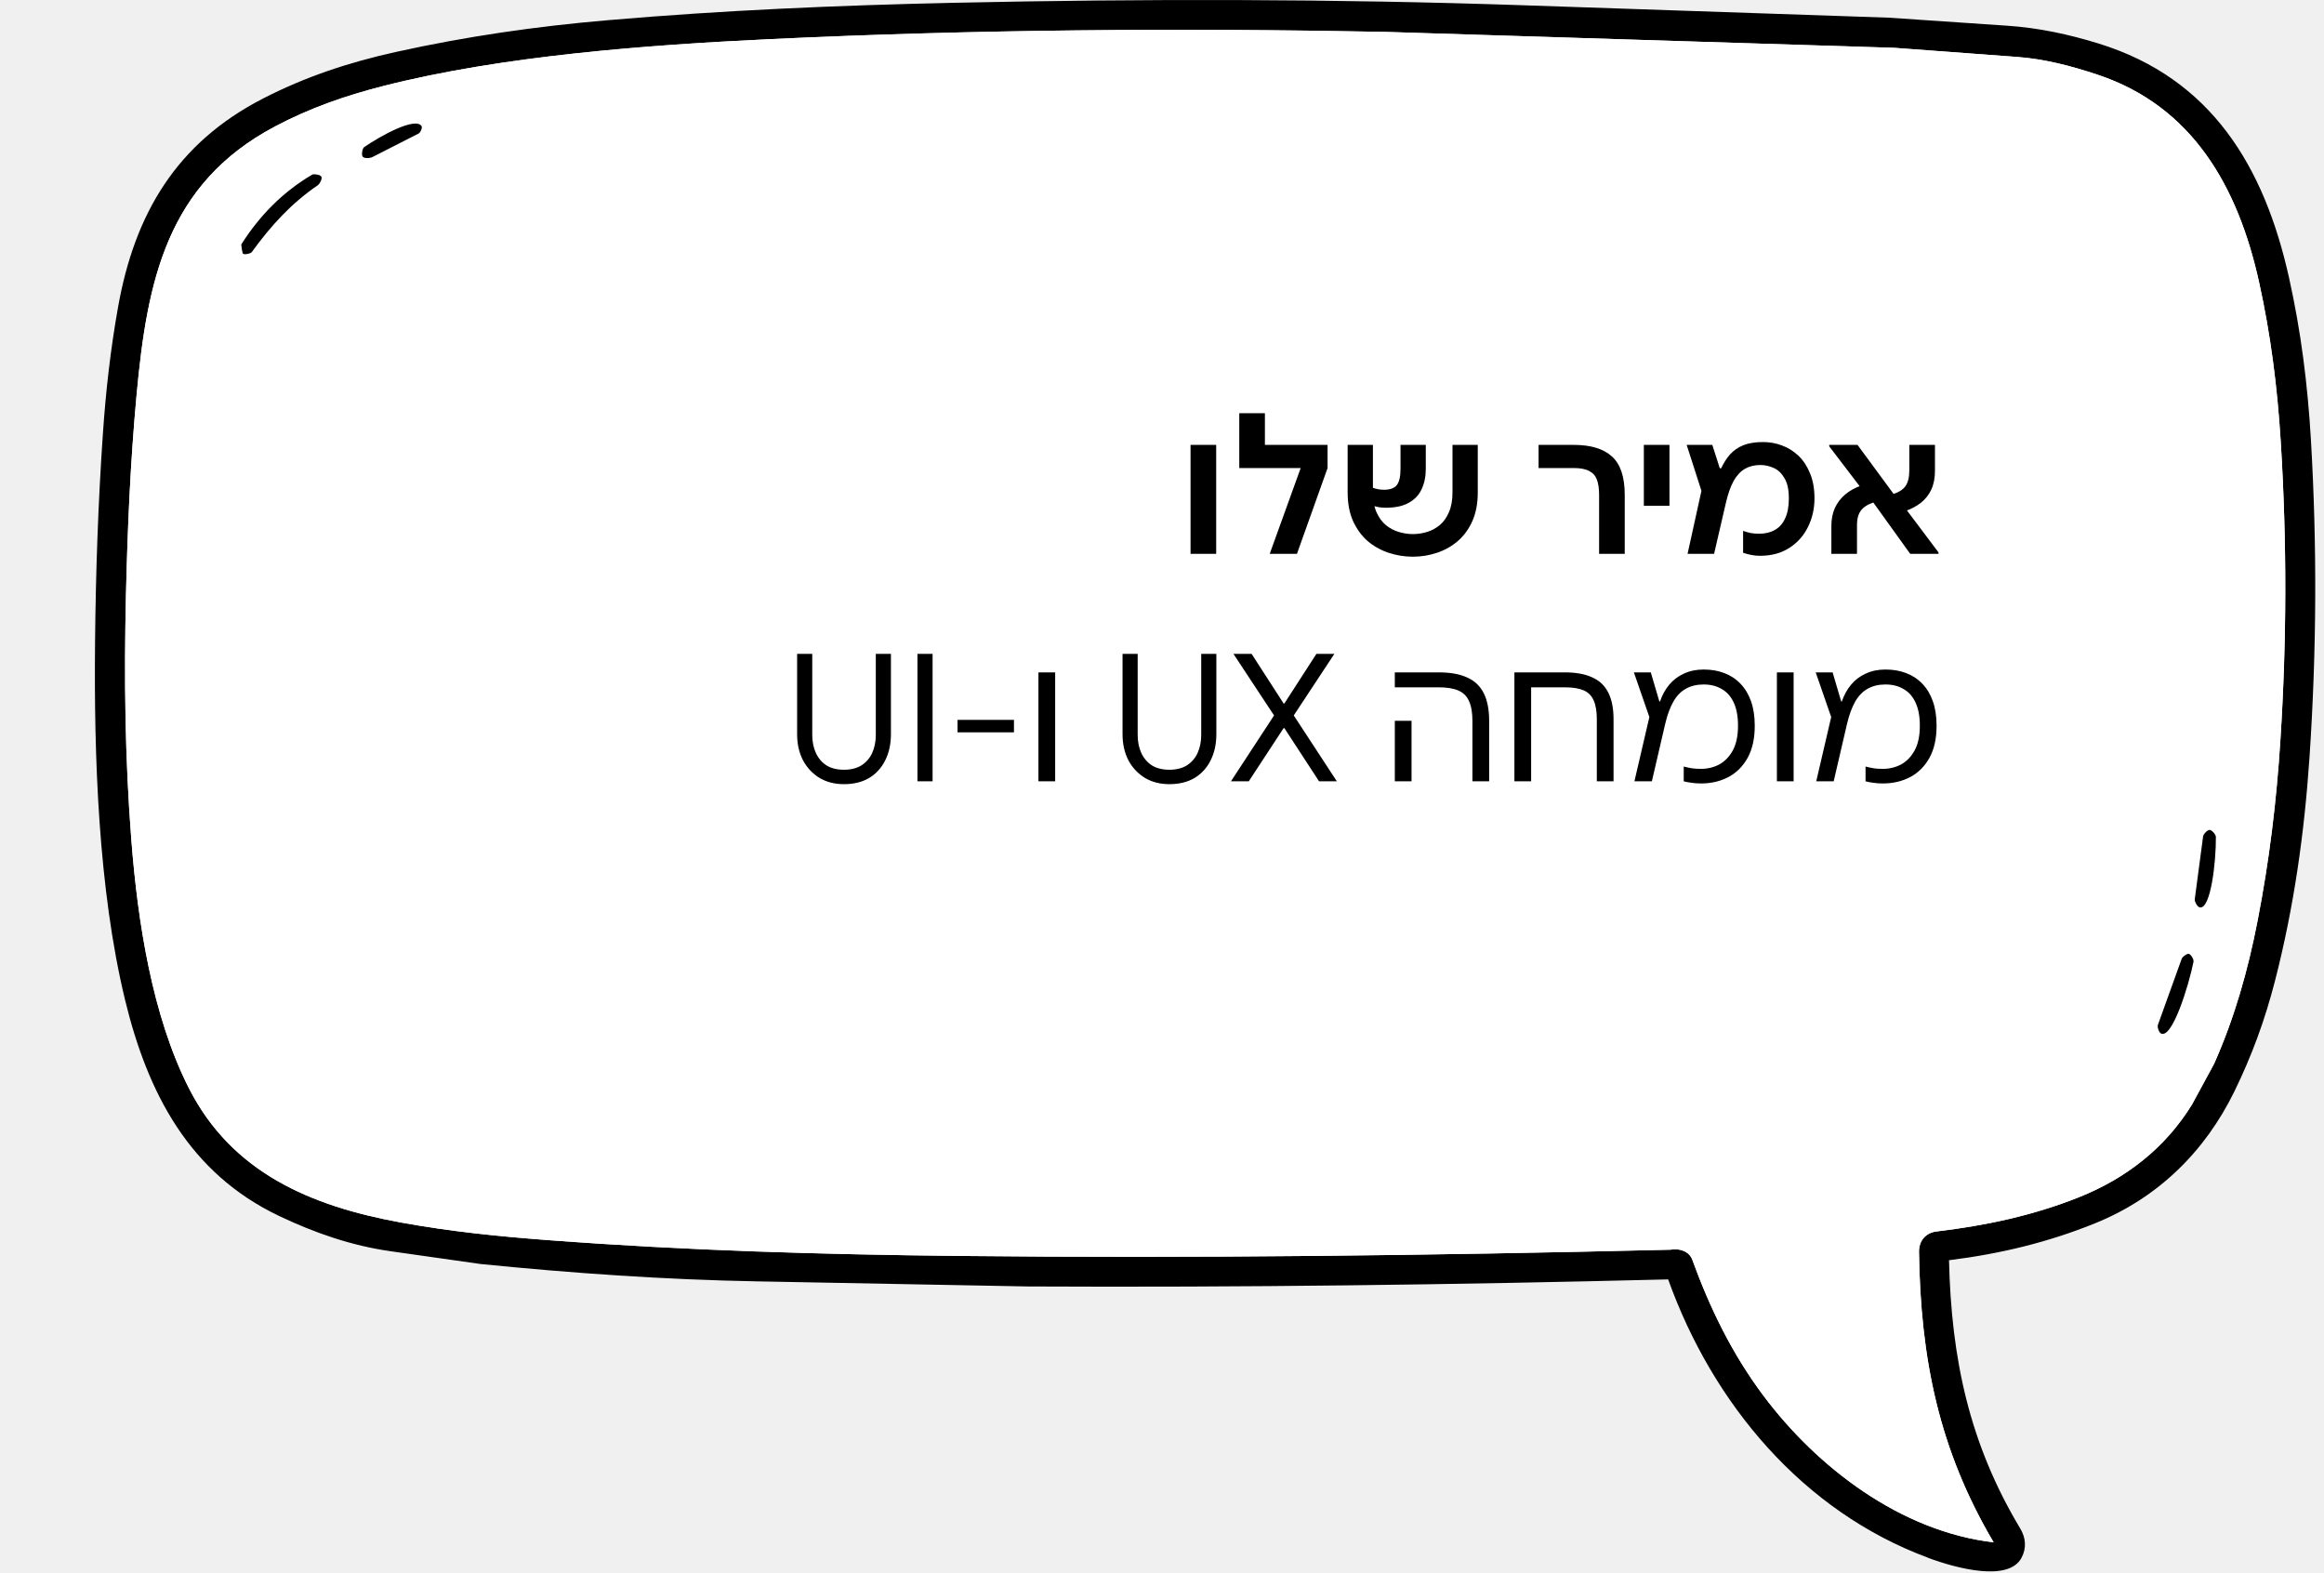
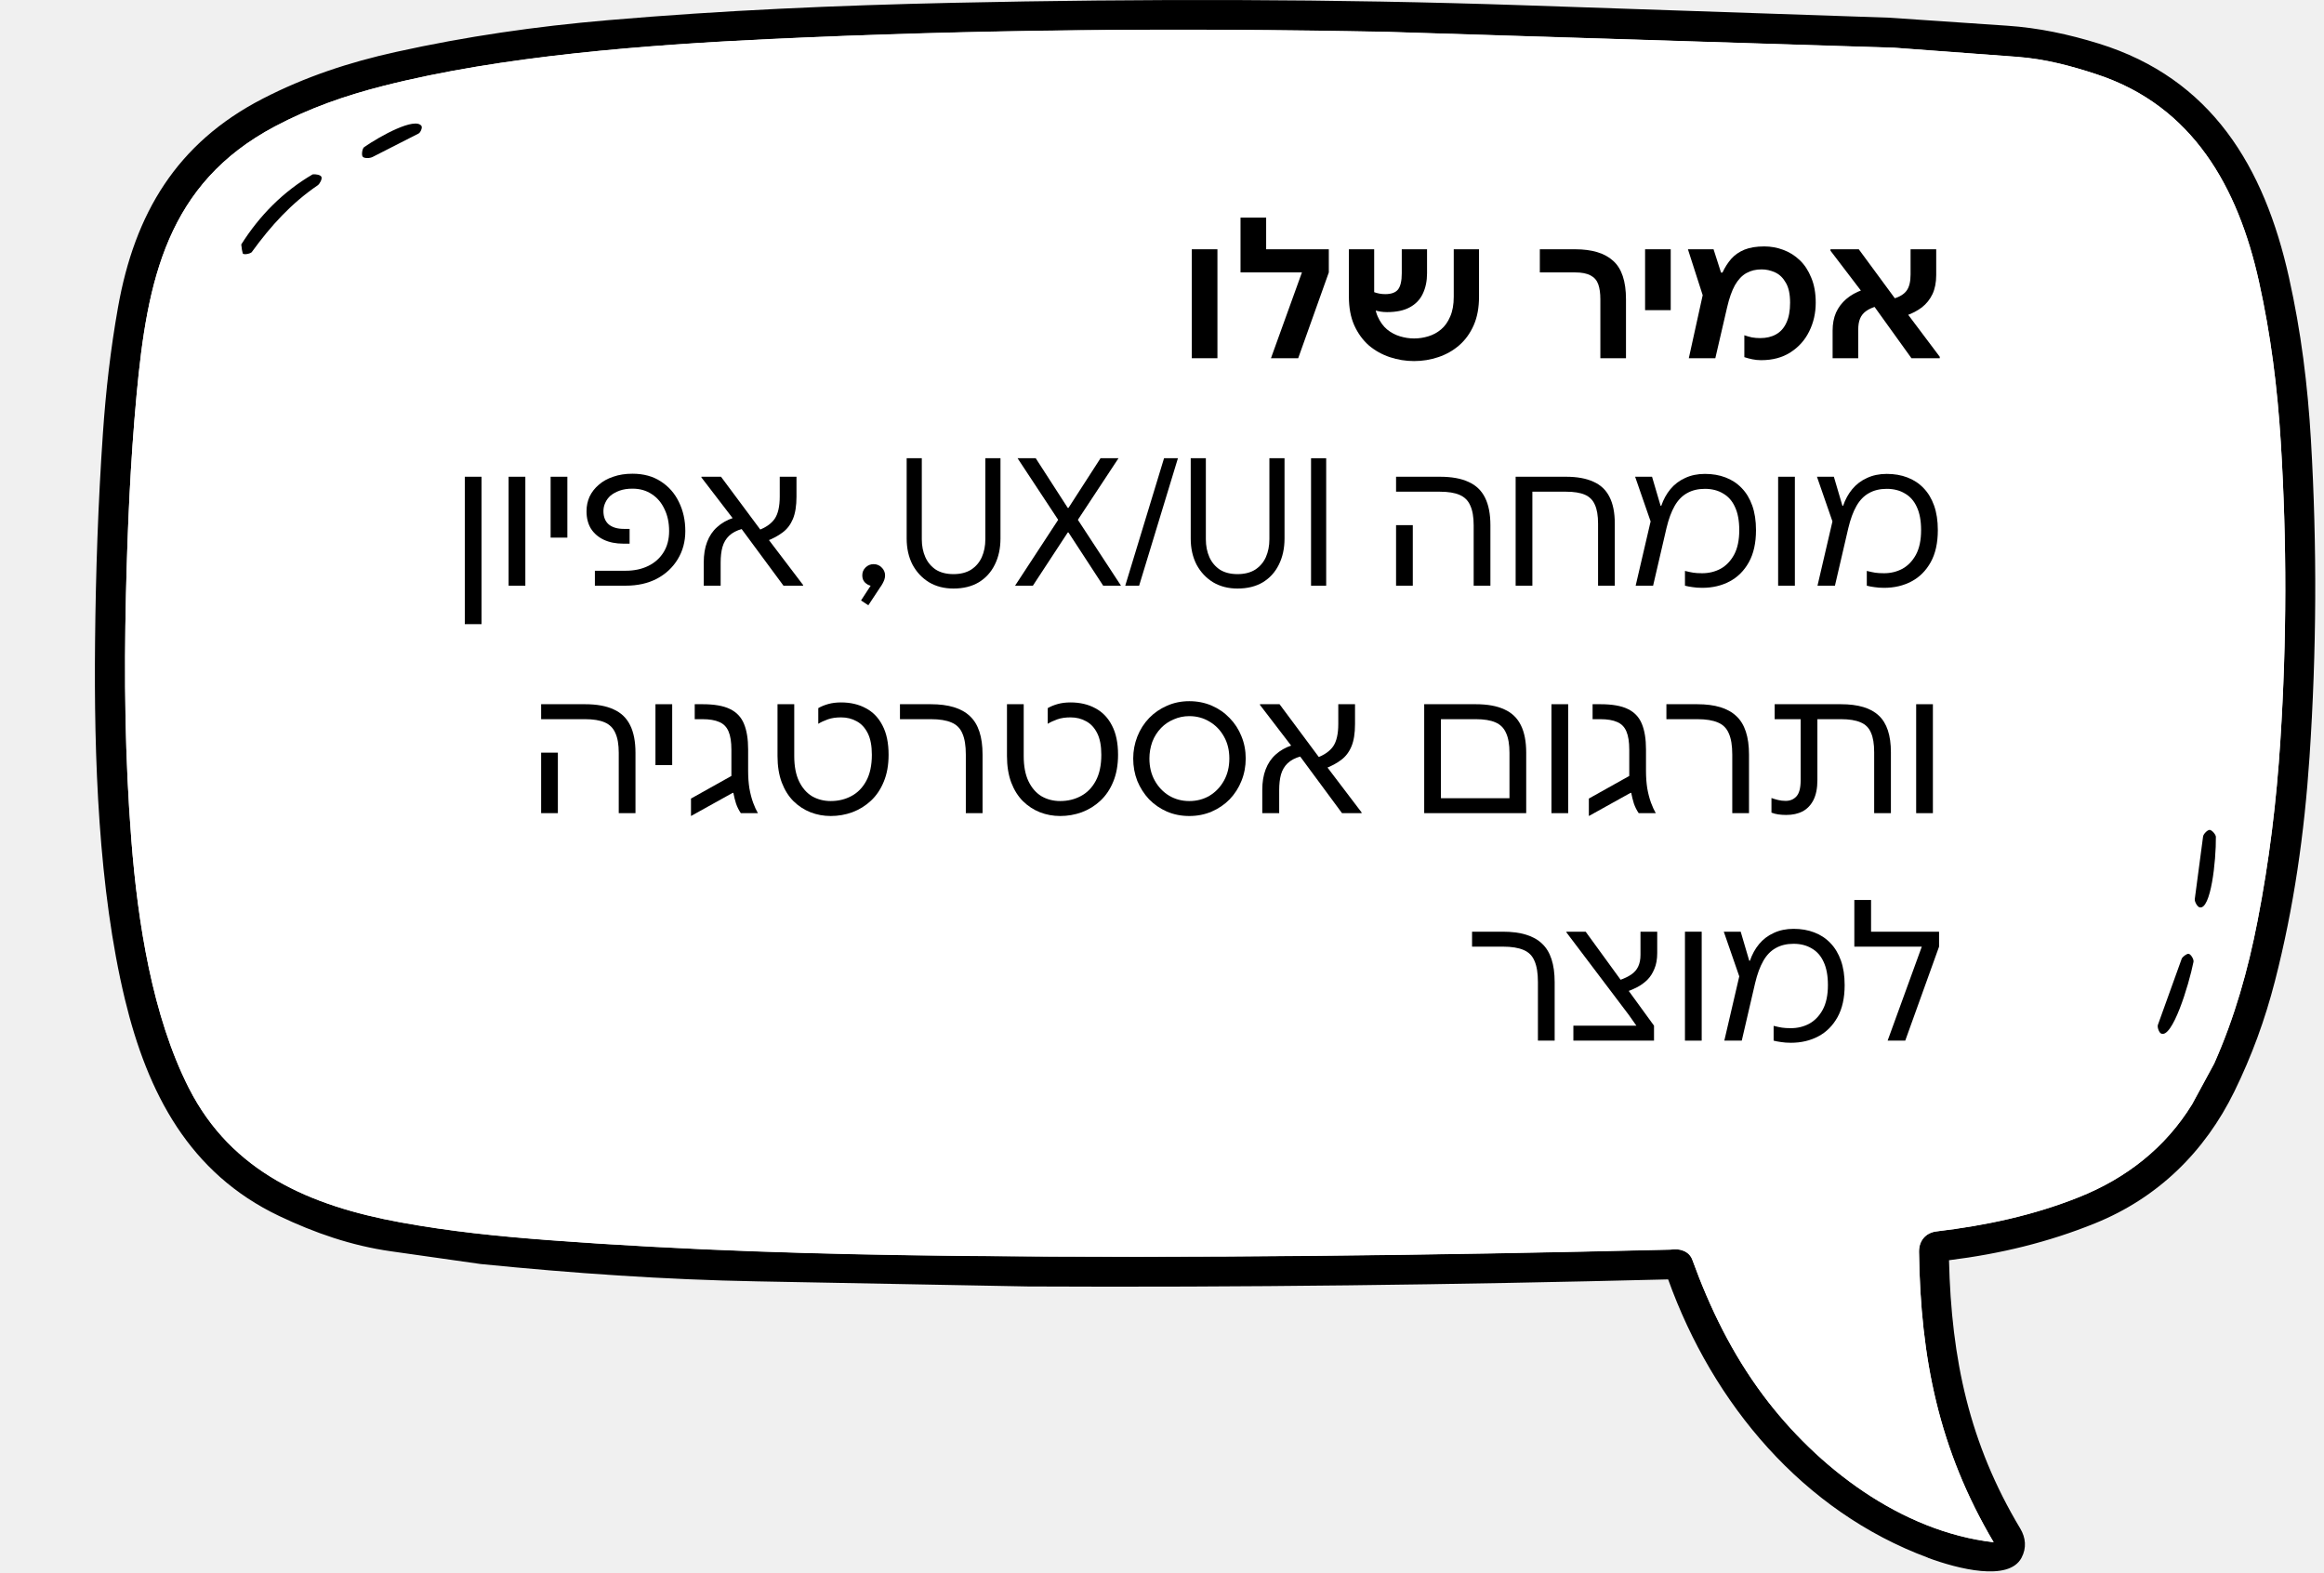
<svg xmlns="http://www.w3.org/2000/svg" width="235" height="159" viewBox="0 0 235 159" fill="none">
-   <g id="1440w">
-     <g id="08 Â· About â Amir &amp; Keren">
-       <g id="bubble-amir-hebrew-1" clip-path="url(#clip0_1626_43139)">
-         <path id="Vector" d="M194.959 157.503C182.347 152.832 173.217 141.999 168.681 129.361C147.097 129.903 125.586 130.184 103.933 130.075L76.545 129.56C67.111 129.384 57.945 128.741 48.595 127.806L39.527 126.518C35.546 125.953 31.841 124.672 28.223 122.948C19.144 118.626 14.923 110.54 12.633 101.048C9.944 89.896 9.493 76.512 9.612 64.927C9.683 57.8 9.92 50.916 10.405 43.84C10.703 39.49 11.174 35.358 11.932 31.079C13.616 21.584 17.87 14.464 26.553 9.985C30.838 7.773 35.299 6.296 40.048 5.25C47.159 3.678 54.161 2.668 61.464 2.042C73.1 1.039 84.662 0.541 96.389 0.284C115.654 -0.136 134.82 -0.119 154.082 0.534L191.006 1.788L202.932 2.597C206.148 2.814 209.175 3.461 212.238 4.41C223.624 7.939 228.966 16.862 231.459 28.058C232.679 33.528 233.349 38.881 233.681 44.531C234.307 55.256 234.254 65.828 233.535 76.55C233.017 84.26 231.956 91.749 230.039 99.198C229.026 103.138 227.695 106.763 225.938 110.357C222.943 116.475 218.196 121.119 211.855 123.687C207.124 125.604 202.289 126.773 197.082 127.423C197.316 137.406 199.135 145.963 204.283 154.547C204.843 155.479 204.944 156.518 204.41 157.517C203.109 159.946 197.959 158.622 194.966 157.517L194.959 157.503ZM201.598 155.946C196.05 146.565 194.203 137.355 194.05 126.593C194.033 125.465 194.715 124.645 195.829 124.513C200.795 123.92 205.582 122.904 210.216 121.055C215.016 119.137 218.969 116.051 221.665 111.661L223.901 107.538C225.964 102.884 227.312 98.121 228.288 93.097C229.474 86.993 230.199 81.062 230.595 74.825C231.238 64.734 231.256 54.816 230.632 44.714C230.29 39.152 229.622 33.874 228.43 28.495C226.316 18.932 221.734 10.744 212.083 7.543C209.41 6.659 206.784 5.964 203.956 5.754L191.537 4.833L140.206 3.227C119.373 2.814 98.639 2.977 77.877 3.956C65.38 4.545 50.709 5.649 38.751 8.698C34.879 9.684 31.288 10.941 27.786 12.8C16.888 18.579 14.883 28.322 13.812 39.934C13.186 46.723 12.901 53.315 12.739 60.164C12.542 68.521 12.633 76.617 13.284 84.944C13.934 93.27 15.401 102.752 19.107 110.038C23.433 118.544 31.383 121.932 40.465 123.595C45.499 124.516 50.36 125.011 55.55 125.401C69.34 126.437 83.103 126.844 96.982 126.989C121.03 127.24 144.938 126.942 168.911 126.359C169.881 126.193 170.819 126.529 171.131 127.389C172.913 132.298 175.155 136.881 178.282 141.071C183.733 148.374 192.228 154.862 201.601 155.946H201.598Z" fill="black" />
-         <path id="Vector_2" d="M201.598 155.945C192.225 154.86 183.73 148.373 178.279 141.07C175.152 136.88 172.91 132.296 171.128 127.388C170.817 126.531 169.878 126.192 168.91 126.358C144.939 126.941 121.027 127.239 96.98 126.988C83.104 126.842 69.341 126.439 55.547 125.399C50.361 125.01 45.496 124.515 40.463 123.594C31.381 121.931 23.43 118.54 19.105 110.037C15.399 102.751 13.925 93.211 13.281 84.943C12.638 76.674 12.536 68.52 12.736 60.163C12.899 53.31 13.183 46.722 13.81 39.933C14.884 28.321 16.889 18.578 27.78 12.803C31.282 10.943 34.873 9.69 38.745 8.7C50.703 5.652 65.371 4.547 77.871 3.958C98.633 2.979 119.367 2.813 140.201 3.23L191.531 4.835L203.95 5.757C206.778 5.967 209.403 6.661 212.076 7.545C221.727 10.743 226.31 18.934 228.424 28.497C229.614 33.876 230.281 39.154 230.627 44.716C231.249 54.818 231.233 64.736 230.588 74.828C230.192 81.064 229.467 86.996 228.281 93.1C227.307 98.127 225.958 102.886 223.895 107.541L221.66 111.663C218.959 116.057 215.01 119.143 210.21 121.057C205.576 122.906 200.79 123.923 195.824 124.515C194.709 124.647 194.028 125.467 194.044 126.595C194.201 137.357 196.043 146.568 201.591 155.947L201.598 155.945ZM37.678 15.868L42.326 13.5C42.526 13.399 42.732 12.897 42.62 12.738C41.98 11.81 38.461 13.738 36.821 14.879C36.631 15.011 36.536 15.675 36.682 15.848C36.828 16.021 37.373 16.024 37.678 15.868ZM25.47 25.475C27.404 22.802 29.46 20.557 32.126 18.734C32.336 18.592 32.6 18.087 32.502 17.881C32.404 17.674 31.94 17.596 31.618 17.63C28.627 19.378 26.249 21.786 24.399 24.716C24.436 25.076 24.48 25.404 24.545 25.604C24.609 25.804 25.348 25.651 25.473 25.475H25.47ZM224.065 84.611C224.065 84.384 223.642 83.892 223.414 83.916C223.188 83.94 222.804 84.343 222.774 84.577L221.934 90.911C221.9 91.165 222.191 91.687 222.419 91.745C223.55 92.029 224.095 87.053 224.065 84.614V84.611ZM221.805 97.236C221.856 96.982 221.497 96.406 221.266 96.44C221.073 96.47 220.684 96.745 220.612 96.945L218.208 103.625C218.123 103.855 218.319 104.387 218.51 104.488C219.641 105.105 221.324 99.658 221.809 97.236H221.805Z" fill="white" />
-         <path id="Vector_3" d="M25.471 25.477C25.345 25.653 24.603 25.806 24.542 25.606C24.481 25.406 24.434 25.077 24.397 24.718C26.25 21.788 28.624 19.38 31.615 17.632C31.937 17.598 32.401 17.676 32.5 17.882C32.598 18.089 32.334 18.594 32.123 18.736C29.458 20.558 27.405 22.804 25.467 25.477H25.471Z" fill="black" />
-         <path id="Vector_4" d="M221.806 97.237C221.321 99.659 219.641 105.106 218.507 104.49C218.317 104.388 218.123 103.856 218.206 103.626L220.61 96.946C220.681 96.749 221.07 96.471 221.264 96.441C221.494 96.407 221.853 96.983 221.802 97.237H221.806Z" fill="black" />
-         <path id="Vector_5" d="M224.065 84.612C224.095 87.051 223.553 92.027 222.418 91.743C222.191 91.685 221.9 91.163 221.934 90.909L222.774 84.575C222.804 84.341 223.187 83.938 223.414 83.914C223.642 83.89 224.061 84.382 224.065 84.608V84.612Z" fill="black" />
-         <path id="Vector_6" d="M37.678 15.869C37.373 16.025 36.831 16.022 36.682 15.849C36.533 15.676 36.631 15.012 36.821 14.88C38.461 13.738 41.98 11.811 42.62 12.739C42.732 12.898 42.526 13.4 42.326 13.501L37.678 15.869Z" fill="black" />
-         <g id="××××¨ ×©×× â¨××××× UX ×-UI">
-           <path d="M120.387 56V44.984H122.979V56H120.387ZM128.392 56L131.524 47.324H125.314V41.78H127.906V44.984H134.242V47.324L131.146 56H128.392ZM142.86 56.288C142.02 56.288 141.204 56.156 140.412 55.892C139.62 55.628 138.912 55.232 138.288 54.704C137.676 54.164 137.184 53.486 136.812 52.67C136.452 51.854 136.272 50.894 136.272 49.79V44.984H138.828V49.79C138.828 50.582 138.948 51.248 139.188 51.788C139.428 52.328 139.74 52.76 140.124 53.084C140.52 53.408 140.958 53.642 141.438 53.786C141.918 53.93 142.392 54.002 142.86 54.002C143.352 54.002 143.832 53.93 144.3 53.786C144.78 53.642 145.212 53.408 145.596 53.084C145.98 52.76 146.286 52.328 146.514 51.788C146.754 51.248 146.874 50.582 146.874 49.79V44.984H149.43V49.79C149.43 50.894 149.25 51.854 148.89 52.67C148.53 53.486 148.038 54.164 147.414 54.704C146.802 55.232 146.1 55.628 145.308 55.892C144.528 56.156 143.712 56.288 142.86 56.288ZM140.124 51.338C139.656 51.338 139.218 51.266 138.81 51.122C138.402 50.966 138.012 50.702 137.64 50.33V48.566C138.024 48.902 138.402 49.148 138.774 49.304C139.158 49.448 139.548 49.52 139.944 49.52C140.556 49.52 140.988 49.364 141.24 49.052C141.492 48.728 141.618 48.182 141.618 47.414V44.984H144.174V47.414C144.174 48.194 144.03 48.884 143.742 49.484C143.466 50.072 143.028 50.528 142.428 50.852C141.84 51.176 141.072 51.338 140.124 51.338ZM161.699 56V50.042C161.699 49.418 161.627 48.908 161.483 48.512C161.339 48.116 161.081 47.822 160.709 47.63C160.337 47.426 159.815 47.324 159.143 47.324H155.579V44.984H159.143C160.859 44.984 162.143 45.374 162.995 46.154C163.859 46.922 164.291 48.218 164.291 50.042V56H161.699ZM166.223 51.14V44.984H168.815V51.14H166.223ZM177.952 56.198C177.652 56.198 177.358 56.168 177.07 56.108C176.782 56.048 176.512 55.976 176.26 55.892V53.678C176.5 53.762 176.752 53.834 177.016 53.894C177.28 53.942 177.562 53.966 177.862 53.966C178.486 53.966 179.02 53.84 179.464 53.588C179.92 53.336 180.268 52.946 180.508 52.418C180.76 51.89 180.886 51.212 180.886 50.384C180.886 49.52 180.742 48.848 180.454 48.368C180.178 47.876 179.818 47.528 179.374 47.324C178.93 47.12 178.474 47.018 178.006 47.018C177.418 47.018 176.902 47.144 176.458 47.396C176.014 47.648 175.63 48.056 175.306 48.62C174.994 49.184 174.73 49.934 174.514 50.87L173.326 56H170.644L172.048 49.628L170.554 44.984H173.146L173.902 47.342H174.046C174.298 46.802 174.598 46.334 174.946 45.938C175.306 45.542 175.75 45.236 176.278 45.02C176.818 44.804 177.484 44.696 178.276 44.696C178.936 44.696 179.572 44.81 180.184 45.038C180.808 45.266 181.366 45.614 181.858 46.082C182.35 46.55 182.74 47.144 183.028 47.864C183.328 48.572 183.478 49.412 183.478 50.384C183.478 51.44 183.256 52.412 182.812 53.3C182.38 54.176 181.75 54.878 180.922 55.406C180.106 55.934 179.116 56.198 177.952 56.198ZM193.159 56L188.965 50.168L188.731 50.06L184.969 45.128V44.984H187.831L191.845 50.438L192.043 50.564L196.021 55.856V56H193.159ZM185.185 56V53.21C185.185 52.526 185.299 51.92 185.527 51.392C185.767 50.864 186.109 50.408 186.553 50.024C187.009 49.628 187.567 49.316 188.227 49.088L189.973 48.476V50.654L189.721 50.726C189.229 50.858 188.839 51.032 188.551 51.248C188.275 51.452 188.077 51.704 187.957 52.004C187.837 52.304 187.777 52.664 187.777 53.084V56H185.185ZM191.107 52.202V50.06L191.287 50.006C191.959 49.802 192.421 49.52 192.673 49.16C192.937 48.8 193.069 48.254 193.069 47.522V44.984H195.661V47.594C195.661 48.338 195.535 48.98 195.283 49.52C195.031 50.048 194.677 50.492 194.221 50.852C193.765 51.2 193.225 51.482 192.601 51.698L191.107 52.202ZM85.338 79.288C84.402 79.288 83.58 79.078 82.872 78.658C82.164 78.226 81.606 77.632 81.198 76.876C80.802 76.108 80.604 75.226 80.604 74.23V66.112H82.134V74.302C82.134 74.974 82.254 75.58 82.494 76.12C82.734 76.648 83.088 77.068 83.556 77.38C84.036 77.68 84.63 77.83 85.338 77.83C86.046 77.83 86.64 77.68 87.12 77.38C87.6 77.068 87.96 76.648 88.2 76.12C88.44 75.58 88.56 74.974 88.56 74.302V66.112H90.09V74.23C90.09 75.226 89.898 76.108 89.514 76.876C89.142 77.632 88.602 78.226 87.894 78.658C87.186 79.078 86.334 79.288 85.338 79.288ZM92.772 79V66.112H94.302V79H92.772ZM96.825 74.05V72.79H102.531V74.05H96.825ZM105.005 79V67.984H106.697V79H105.005ZM118.244 79.288C117.308 79.288 116.486 79.078 115.778 78.658C115.07 78.226 114.512 77.632 114.104 76.876C113.708 76.108 113.51 75.226 113.51 74.23V66.112H115.04V74.302C115.04 74.974 115.16 75.58 115.4 76.12C115.64 76.648 115.994 77.068 116.462 77.38C116.942 77.68 117.536 77.83 118.244 77.83C118.952 77.83 119.546 77.68 120.026 77.38C120.506 77.068 120.866 76.648 121.106 76.12C121.346 75.58 121.466 74.974 121.466 74.302V66.112H122.996V74.23C122.996 75.226 122.804 76.108 122.42 76.876C122.048 77.632 121.508 78.226 120.8 78.658C120.092 79.078 119.24 79.288 118.244 79.288ZM124.724 66.112H126.56L129.8 71.134H130.034L135.182 79H133.382L129.872 73.618H129.674L124.724 66.112ZM124.472 79L129.62 71.134H129.872L133.112 66.112H134.93L129.98 73.618H129.8L126.272 79H124.472ZM148.89 79V72.898C148.89 72.058 148.776 71.392 148.548 70.9C148.332 70.396 147.972 70.036 147.468 69.82C146.976 69.604 146.31 69.496 145.47 69.496H141.042V67.984H145.47C146.658 67.984 147.624 68.158 148.368 68.506C149.124 68.842 149.682 69.376 150.042 70.108C150.402 70.828 150.582 71.758 150.582 72.898V79H148.89ZM141.042 79V72.88H142.734V79H141.042ZM161.468 79V72.718C161.468 71.914 161.36 71.278 161.144 70.81C160.94 70.342 160.604 70.006 160.136 69.802C159.668 69.598 159.032 69.496 158.228 69.496H154.106V67.984H158.228C159.344 67.984 160.268 68.152 161 68.488C161.732 68.812 162.272 69.322 162.62 70.018C162.98 70.714 163.16 71.614 163.16 72.718V79H161.468ZM153.134 79V67.984H154.826V79H153.134ZM172.002 79.216C171.63 79.216 171.3 79.192 171.012 79.144C170.736 79.108 170.484 79.06 170.256 79V77.506C170.592 77.59 170.874 77.65 171.102 77.686C171.33 77.722 171.63 77.74 172.002 77.74C172.674 77.74 173.292 77.59 173.856 77.29C174.42 76.978 174.876 76.504 175.224 75.868C175.572 75.22 175.746 74.392 175.746 73.384C175.746 72.436 175.602 71.656 175.314 71.044C175.038 70.432 174.636 69.976 174.108 69.676C173.592 69.364 172.98 69.208 172.272 69.208C171.576 69.208 170.976 69.352 170.472 69.64C169.968 69.916 169.548 70.348 169.212 70.936C168.876 71.524 168.6 72.274 168.384 73.186L167.034 79H165.27L166.782 72.502L165.216 67.984H166.926L167.79 70.918H167.862C168.078 70.282 168.384 69.724 168.78 69.244C169.188 68.752 169.686 68.374 170.274 68.11C170.862 67.834 171.528 67.696 172.272 67.696C173.04 67.696 173.736 67.816 174.36 68.056C174.996 68.296 175.542 68.656 175.998 69.136C176.454 69.604 176.808 70.192 177.06 70.9C177.312 71.608 177.438 72.436 177.438 73.384C177.438 74.68 177.198 75.76 176.718 76.624C176.238 77.488 175.59 78.136 174.774 78.568C173.958 79 173.034 79.216 172.002 79.216ZM179.677 79V67.984H181.369V79H179.677ZM190.388 79.216C190.016 79.216 189.686 79.192 189.398 79.144C189.122 79.108 188.87 79.06 188.642 79V77.506C188.978 77.59 189.26 77.65 189.488 77.686C189.716 77.722 190.016 77.74 190.388 77.74C191.06 77.74 191.678 77.59 192.242 77.29C192.806 76.978 193.262 76.504 193.61 75.868C193.958 75.22 194.132 74.392 194.132 73.384C194.132 72.436 193.988 71.656 193.7 71.044C193.424 70.432 193.022 69.976 192.494 69.676C191.978 69.364 191.366 69.208 190.658 69.208C189.962 69.208 189.362 69.352 188.858 69.64C188.354 69.916 187.934 70.348 187.598 70.936C187.262 71.524 186.986 72.274 186.77 73.186L185.42 79H183.656L185.168 72.502L183.602 67.984H185.312L186.176 70.918H186.248C186.464 70.282 186.77 69.724 187.166 69.244C187.574 68.752 188.072 68.374 188.66 68.11C189.248 67.834 189.914 67.696 190.658 67.696C191.426 67.696 192.122 67.816 192.746 68.056C193.382 68.296 193.928 68.656 194.384 69.136C194.84 69.604 195.194 70.192 195.446 70.9C195.698 71.608 195.824 72.436 195.824 73.384C195.824 74.68 195.584 75.76 195.104 76.624C194.624 77.488 193.976 78.136 193.16 78.568C192.344 79 191.42 79.216 190.388 79.216Z" fill="black" />
-         </g>
-       </g>
-     </g>
+   <g clip-path="url(#clip0_2490_492)">
+     <path d="M194.959 157.503C182.347 152.832 173.217 141.999 168.681 129.361C147.097 129.903 125.586 130.184 103.933 130.075L76.545 129.56C67.111 129.384 57.944 128.741 48.595 127.806L39.527 126.518C35.546 125.953 31.84 124.672 28.223 122.948C19.144 118.626 14.923 110.54 12.633 101.048C9.944 89.896 9.493 76.512 9.612 64.927C9.683 57.8 9.92 50.916 10.404 43.84C10.703 39.49 11.173 35.358 11.932 31.079C13.616 21.584 17.87 14.464 26.552 9.985C30.838 7.773 35.299 6.296 40.048 5.25C47.159 3.678 54.161 2.668 61.464 2.042C73.1 1.039 84.662 0.541 96.389 0.284C115.654 -0.136 134.82 -0.119 154.082 0.534L191.006 1.788L202.932 2.597C206.148 2.814 209.175 3.461 212.237 4.41C223.624 7.939 228.965 16.862 231.459 28.058C232.679 33.528 233.349 38.881 233.681 44.531C234.307 55.256 234.254 65.828 233.535 76.55C233.017 84.26 231.956 91.749 230.039 99.198C229.026 103.138 227.695 106.763 225.938 110.357C222.943 116.475 218.196 121.119 211.855 123.687C207.123 125.604 202.289 126.773 197.082 127.423C197.316 137.406 199.135 145.963 204.283 154.547C204.843 155.479 204.944 156.518 204.409 157.517C203.109 159.946 197.959 158.622 194.965 157.517L194.959 157.503ZM201.598 155.946C196.05 146.565 194.203 137.355 194.05 126.593C194.033 125.465 194.715 124.645 195.829 124.513C200.795 123.92 205.581 122.904 210.216 121.055C215.016 119.137 218.969 116.051 221.665 111.661L223.901 107.538C225.964 102.884 227.312 98.121 228.288 93.097C229.474 86.993 230.199 81.062 230.595 74.825C231.238 64.734 231.256 54.816 230.632 44.714C230.289 39.152 229.622 33.874 228.429 28.495C226.316 18.932 221.734 10.744 212.083 7.543C209.41 6.659 206.784 5.964 203.956 5.754L191.537 4.833L140.206 3.227C119.373 2.814 98.638 2.977 77.876 3.956C65.38 4.545 50.709 5.649 38.751 8.698C34.879 9.684 31.288 10.941 27.786 12.8C16.888 18.579 14.883 28.322 13.812 39.934C13.185 46.723 12.901 53.315 12.738 60.164C12.542 68.521 12.633 76.617 13.284 84.944C13.934 93.27 15.401 102.752 19.107 110.038C23.433 118.544 31.383 121.932 40.465 123.595C45.499 124.516 50.36 125.011 55.549 125.401C69.34 126.437 83.103 126.844 96.982 126.989C121.03 127.24 144.938 126.942 168.911 126.359C169.88 126.193 170.819 126.529 171.13 127.389C172.912 132.298 175.155 136.881 178.281 141.071C183.733 148.374 192.228 154.862 201.601 155.946H201.598Z" fill="black" />
+     <path d="M201.598 155.929C192.225 154.845 183.73 148.357 178.279 141.054C175.152 136.864 172.91 132.281 171.128 127.372C170.817 126.515 169.878 126.176 168.91 126.342C144.939 126.925 121.027 127.223 96.98 126.973C83.104 126.827 69.341 126.424 55.547 125.384C50.361 124.994 45.496 124.5 40.463 123.578C31.381 121.915 23.43 118.524 19.105 110.022C15.399 102.735 13.925 93.196 13.281 84.927C12.638 76.658 12.536 68.504 12.736 60.148C12.899 53.295 13.183 46.706 13.81 39.917C14.884 28.305 16.889 18.563 27.78 12.787C31.282 10.927 34.873 9.674 38.745 8.685C50.703 5.636 65.371 4.532 77.871 3.942C98.633 2.963 119.367 2.797 140.201 3.214L191.531 4.82L203.95 5.741C206.778 5.951 209.403 6.645 212.076 7.53C221.727 10.727 226.31 18.918 228.424 28.481C229.614 33.861 230.281 39.138 230.627 44.7C231.249 54.802 231.233 64.721 230.588 74.812C230.192 81.048 229.467 86.98 228.281 93.084C227.307 98.111 225.958 102.871 223.895 107.525L221.66 111.647C218.959 116.041 215.01 119.127 210.21 121.041C205.576 122.891 200.79 123.907 195.824 124.5C194.709 124.632 194.028 125.452 194.044 126.58C194.201 137.341 196.043 146.552 201.591 155.932L201.598 155.929ZM37.678 15.853L42.326 13.485C42.526 13.383 42.732 12.882 42.62 12.723C41.98 11.794 38.461 13.722 36.821 14.864C36.631 14.996 36.536 15.66 36.682 15.832C36.828 16.005 37.373 16.009 37.678 15.853ZM25.47 25.46C27.404 22.787 29.46 20.541 32.126 18.718C32.336 18.576 32.6 18.071 32.502 17.865C32.404 17.658 31.94 17.58 31.618 17.614C28.627 19.362 26.249 21.771 24.399 24.701C24.436 25.06 24.48 25.388 24.545 25.588C24.609 25.788 25.348 25.636 25.473 25.46H25.47ZM224.065 84.595C224.065 84.368 223.642 83.877 223.414 83.901C223.188 83.924 222.804 84.327 222.774 84.561L221.934 90.896C221.9 91.15 222.192 91.671 222.419 91.729C223.55 92.013 224.095 87.037 224.065 84.598V84.595ZM221.805 97.22C221.856 96.966 221.497 96.39 221.266 96.424C221.073 96.455 220.684 96.729 220.612 96.929L218.208 103.609C218.123 103.839 218.319 104.371 218.51 104.473C219.641 105.089 221.324 99.642 221.809 97.22H221.805Z" fill="white" />
+     <path d="M25.471 25.477C25.345 25.653 24.603 25.806 24.542 25.606C24.481 25.406 24.434 25.077 24.397 24.718C26.25 21.788 28.624 19.38 31.616 17.632C31.937 17.598 32.401 17.676 32.5 17.882C32.598 18.089 32.334 18.594 32.124 18.736C29.458 20.558 27.405 22.804 25.467 25.477H25.471Z" fill="black" />
+     <path d="M221.806 97.237C221.321 99.659 219.641 105.106 218.507 104.49C218.317 104.388 218.123 103.856 218.205 103.626L220.61 96.946C220.681 96.749 221.07 96.471 221.264 96.441C221.494 96.407 221.853 96.983 221.802 97.237H221.806Z" fill="black" />
+     <path d="M224.065 84.612C224.095 87.051 223.553 92.027 222.418 91.743C222.192 91.685 221.9 91.163 221.934 90.909L222.774 84.575C222.804 84.341 223.187 83.938 223.414 83.914C223.642 83.89 224.061 84.382 224.065 84.608V84.612Z" fill="black" />
+     <path d="M37.678 15.869C37.373 16.025 36.831 16.022 36.682 15.849C36.533 15.676 36.631 15.012 36.821 14.88C38.461 13.738 41.98 11.811 42.62 12.739C42.732 12.898 42.525 13.4 42.325 13.501L37.678 15.869Z" fill="black" />
+     <path d="M190.874 105.22L194.33 95.716H187.508V91H189.2V94.204H196.076V95.716L192.656 105.22H190.874Z" fill="black" />
+     <path d="M181.093 105.436C180.721 105.436 180.391 105.412 180.103 105.364C179.827 105.328 179.575 105.28 179.347 105.22V103.726C179.683 103.81 179.965 103.87 180.193 103.906C180.421 103.942 180.721 103.96 181.093 103.96C181.765 103.96 182.383 103.81 182.947 103.51C183.511 103.198 183.967 102.724 184.315 102.088C184.663 101.44 184.837 100.612 184.837 99.604C184.837 98.656 184.693 97.876 184.405 97.264C184.129 96.652 183.727 96.196 183.199 95.896C182.683 95.584 182.071 95.428 181.363 95.428C180.667 95.428 180.067 95.572 179.563 95.86C179.059 96.136 178.639 96.568 178.303 97.156C177.967 97.744 177.691 98.494 177.475 99.406L176.125 105.22H174.361L175.873 98.722L174.307 94.204H176.017L176.881 97.138H176.953C177.169 96.502 177.475 95.944 177.871 95.464C178.279 94.972 178.777 94.594 179.365 94.33C179.953 94.054 180.619 93.916 181.363 93.916C182.131 93.916 182.827 94.036 183.451 94.276C184.087 94.516 184.633 94.876 185.089 95.356C185.545 95.824 185.899 96.412 186.151 97.12C186.403 97.828 186.529 98.656 186.529 99.604C186.529 100.9 186.289 101.98 185.809 102.844C185.329 103.708 184.681 104.356 183.865 104.788C183.049 105.22 182.125 105.436 181.093 105.436Z" fill="black" />
+     <path d="M170.381 105.22V94.204H172.073V105.22H170.381Z" fill="black" />
+     <path d="M159.098 105.22V103.708H165.47L164.696 102.61L158.396 94.276V94.204H160.34L167.252 103.708V105.22H159.098ZM163.778 100.522L163.004 99.37L163.778 99.1C164.258 98.932 164.654 98.74 164.966 98.524C165.278 98.308 165.506 98.044 165.65 97.732C165.806 97.408 165.884 97.012 165.884 96.544V94.204H167.576V96.364C167.576 96.988 167.48 97.522 167.288 97.966C167.108 98.41 166.868 98.782 166.568 99.082C166.268 99.37 165.938 99.61 165.578 99.802C165.23 99.982 164.888 100.132 164.552 100.252L163.778 100.522Z" fill="black" />
+     <path d="M155.513 105.22V99.298C155.513 98.398 155.399 97.69 155.171 97.174C154.955 96.646 154.589 96.274 154.073 96.058C153.557 95.83 152.855 95.716 151.967 95.716H148.853V94.204H151.967C153.767 94.204 155.087 94.606 155.927 95.41C156.779 96.202 157.205 97.498 157.205 99.298V105.22H155.513Z" fill="black" />
+     <path d="M193.76 82.22V71.204H195.452V82.22H193.76Z" fill="black" />
+     <path d="M189.514 82.22V76.064C189.514 75.224 189.406 74.564 189.19 74.084C188.986 73.592 188.638 73.244 188.146 73.04C187.654 72.824 186.988 72.716 186.148 72.716H179.452V71.204H186.148C187.9 71.204 189.178 71.588 189.982 72.356C190.798 73.112 191.206 74.348 191.206 76.064V82.22H189.514ZM180.622 82.4C180.334 82.4 180.064 82.382 179.812 82.346C179.572 82.31 179.344 82.25 179.128 82.166V80.69C179.332 80.762 179.554 80.828 179.794 80.888C180.034 80.948 180.292 80.978 180.568 80.978C181.012 80.978 181.372 80.828 181.648 80.528C181.936 80.216 182.08 79.67 182.08 78.89V72.104H183.772V78.89C183.772 79.694 183.64 80.36 183.376 80.888C183.112 81.404 182.746 81.788 182.278 82.04C181.81 82.28 181.258 82.4 180.622 82.4Z" fill="black" />
+     <path d="M175.165 82.22V76.298C175.165 75.398 175.051 74.69 174.823 74.174C174.607 73.646 174.241 73.274 173.725 73.058C173.209 72.83 172.507 72.716 171.619 72.716H168.505V71.204H171.619C173.419 71.204 174.739 71.606 175.579 72.41C176.431 73.202 176.857 74.498 176.857 76.298V82.22H175.165Z" fill="black" />
+     <path d="M160.663 82.508V80.744L164.749 78.458V75.812C164.749 75.02 164.653 74.402 164.461 73.958C164.269 73.502 163.957 73.184 163.525 73.004C163.105 72.812 162.529 72.716 161.797 72.716H161.041V71.204H161.833C163.021 71.204 163.945 71.366 164.605 71.69C165.277 72.014 165.751 72.518 166.027 73.202C166.303 73.874 166.441 74.732 166.441 75.776V77.954C166.441 78.578 166.483 79.16 166.567 79.7C166.663 80.24 166.789 80.726 166.945 81.158C167.101 81.578 167.263 81.932 167.431 82.22H165.703C165.499 81.92 165.337 81.596 165.217 81.248C165.109 80.9 165.019 80.54 164.947 80.168H164.875L160.663 82.508Z" fill="black" />
+     <path d="M156.881 82.22V71.204H158.573V82.22H156.881Z" fill="black" />
+     <path d="M144.014 82.22V71.204H149.216C150.404 71.204 151.37 71.378 152.114 71.726C152.87 72.062 153.428 72.596 153.788 73.328C154.148 74.048 154.328 74.978 154.328 76.118V82.22H144.014ZM145.706 80.708H152.636V76.118C152.636 75.278 152.522 74.612 152.294 74.12C152.078 73.616 151.718 73.256 151.214 73.04C150.722 72.824 150.056 72.716 149.216 72.716H145.706V80.708Z" fill="black" />
+     <path d="M135.704 82.22L131.222 76.154L131.078 76.064L127.406 71.276V71.204H129.386L133.616 76.892L133.76 76.982L137.684 82.148V82.22H135.704ZM127.64 82.22V79.88C127.64 79.076 127.754 78.38 127.982 77.792C128.21 77.192 128.546 76.694 128.99 76.298C129.434 75.89 129.98 75.578 130.628 75.362L131.654 75.02V76.442L131.528 76.478C130.964 76.634 130.52 76.868 130.196 77.18C129.884 77.48 129.662 77.858 129.53 78.314C129.41 78.758 129.35 79.28 129.35 79.88V82.22H127.64ZM133.004 78.08V76.676L133.148 76.622C133.904 76.346 134.456 75.962 134.804 75.47C135.152 74.966 135.326 74.21 135.326 73.202V71.204H137.018V73.22C137.018 74.144 136.898 74.894 136.658 75.47C136.418 76.046 136.07 76.502 135.614 76.838C135.17 77.174 134.636 77.462 134.012 77.702L133.004 78.08Z" fill="black" />
+     <path d="M120.259 82.507C119.443 82.507 118.687 82.358 117.991 82.058C117.307 81.757 116.707 81.344 116.191 80.816C115.687 80.275 115.291 79.657 115.003 78.962C114.727 78.254 114.589 77.498 114.589 76.694C114.589 75.925 114.727 75.188 115.003 74.48C115.279 73.772 115.681 73.141 116.209 72.59C116.713 72.073 117.307 71.665 117.991 71.365C118.687 71.053 119.443 70.897 120.259 70.897C121.075 70.897 121.831 71.047 122.527 71.347C123.223 71.647 123.829 72.067 124.345 72.608C124.861 73.135 125.257 73.748 125.533 74.444C125.821 75.139 125.965 75.889 125.965 76.694C125.965 77.498 125.821 78.254 125.533 78.962C125.257 79.657 124.861 80.275 124.345 80.816C123.829 81.344 123.223 81.757 122.527 82.058C121.831 82.358 121.075 82.507 120.259 82.507ZM120.259 80.996C121.015 80.996 121.699 80.816 122.311 80.456C122.923 80.084 123.409 79.573 123.769 78.925C124.129 78.278 124.309 77.534 124.309 76.694C124.309 75.853 124.129 75.115 123.769 74.48C123.409 73.832 122.923 73.328 122.311 72.968C121.699 72.596 121.015 72.409 120.259 72.409C119.707 72.409 119.185 72.517 118.693 72.734C118.201 72.938 117.775 73.225 117.415 73.597C117.019 74.005 116.719 74.48 116.515 75.019C116.323 75.559 116.227 76.118 116.227 76.694C116.227 77.534 116.407 78.278 116.767 78.925C117.127 79.573 117.613 80.084 118.225 80.456C118.837 80.816 119.515 80.996 120.259 80.996Z" fill="black" />
+     <path d="M107.206 82.507C106.486 82.507 105.802 82.381 105.154 82.129C104.518 81.877 103.948 81.505 103.444 81.013C102.94 80.509 102.544 79.879 102.256 79.123C101.968 78.355 101.824 77.461 101.824 76.441V71.203H103.516V76.441C103.516 77.473 103.678 78.325 104.002 78.997C104.326 79.669 104.764 80.173 105.316 80.509C105.88 80.833 106.51 80.995 107.206 80.995C107.974 80.995 108.67 80.827 109.294 80.491C109.93 80.155 110.434 79.639 110.806 78.943C111.178 78.247 111.364 77.371 111.364 76.315C111.364 75.415 111.226 74.689 110.95 74.137C110.674 73.585 110.302 73.183 109.834 72.931C109.366 72.667 108.838 72.535 108.25 72.535C107.734 72.535 107.29 72.601 106.918 72.733C106.546 72.865 106.222 73.015 105.946 73.183V71.599C106.234 71.431 106.57 71.293 106.954 71.185C107.338 71.077 107.77 71.023 108.25 71.023C109.21 71.023 110.05 71.221 110.77 71.617C111.49 72.001 112.048 72.583 112.444 73.363C112.852 74.143 113.056 75.127 113.056 76.315C113.056 77.347 112.894 78.253 112.57 79.033C112.258 79.801 111.826 80.443 111.274 80.959C110.722 81.475 110.092 81.865 109.384 82.129C108.688 82.381 107.962 82.507 107.206 82.507Z" fill="black" />
+     <path d="M97.663 82.22V76.298C97.663 75.398 97.549 74.69 97.321 74.174C97.105 73.646 96.739 73.274 96.223 73.058C95.707 72.83 95.005 72.716 94.117 72.716H91.003V71.204H94.117C95.917 71.204 97.237 71.606 98.077 72.41C98.929 73.202 99.355 74.498 99.355 76.298V82.22H97.663Z" fill="black" />
+     <path d="M84.003 82.507C83.283 82.507 82.599 82.381 81.951 82.129C81.315 81.877 80.745 81.505 80.241 81.013C79.737 80.509 79.341 79.879 79.053 79.123C78.765 78.355 78.621 77.461 78.621 76.441V71.203H80.313V76.441C80.313 77.473 80.475 78.325 80.799 78.997C81.123 79.669 81.561 80.173 82.113 80.509C82.677 80.833 83.307 80.995 84.003 80.995C84.771 80.995 85.467 80.827 86.091 80.491C86.727 80.155 87.231 79.639 87.603 78.943C87.975 78.247 88.161 77.371 88.161 76.315C88.161 75.415 88.023 74.689 87.747 74.137C87.471 73.585 87.099 73.183 86.631 72.931C86.163 72.667 85.635 72.535 85.047 72.535C84.531 72.535 84.087 72.601 83.715 72.733C83.343 72.865 83.019 73.015 82.743 73.183V71.599C83.031 71.431 83.367 71.293 83.751 71.185C84.135 71.077 84.567 71.023 85.047 71.023C86.007 71.023 86.847 71.221 87.567 71.617C88.287 72.001 88.845 72.583 89.241 73.363C89.649 74.143 89.853 75.127 89.853 76.315C89.853 77.347 89.691 78.253 89.367 79.033C89.055 79.801 88.623 80.443 88.071 80.959C87.519 81.475 86.889 81.865 86.181 82.129C85.485 82.381 84.759 82.507 84.003 82.507Z" fill="black" />
+     <path d="M69.872 82.508V80.744L73.958 78.458V75.812C73.958 75.02 73.862 74.402 73.67 73.958C73.478 73.502 73.166 73.184 72.734 73.004C72.314 72.812 71.738 72.716 71.006 72.716H70.25V71.204H71.042C72.23 71.204 73.154 71.366 73.814 71.69C74.486 72.014 74.96 72.518 75.236 73.202C75.512 73.874 75.65 74.732 75.65 75.776V77.954C75.65 78.578 75.692 79.16 75.776 79.7C75.872 80.24 75.998 80.726 76.154 81.158C76.31 81.578 76.472 81.932 76.64 82.22H74.912C74.708 81.92 74.546 81.596 74.426 81.248C74.318 80.9 74.228 80.54 74.156 80.168H74.084L69.872 82.508Z" fill="black" />
+     <path d="M66.279 77.36V71.204H67.971V77.36H66.279Z" fill="black" />
+     <path d="M62.567 82.22V76.118C62.567 75.278 62.453 74.612 62.225 74.12C62.009 73.616 61.649 73.256 61.145 73.04C60.653 72.824 59.987 72.716 59.147 72.716H54.719V71.204H59.147C60.335 71.204 61.301 71.378 62.045 71.726C62.801 72.062 63.359 72.596 63.719 73.328C64.079 74.048 64.259 74.978 64.259 76.118V82.22H62.567ZM54.719 82.22V76.1H56.411V82.22H54.719Z" fill="black" />
+     <path d="M190.515 59.436C190.143 59.436 189.813 59.412 189.525 59.364C189.249 59.328 188.997 59.28 188.769 59.22V57.726C189.105 57.81 189.387 57.87 189.615 57.906C189.843 57.942 190.143 57.96 190.515 57.96C191.187 57.96 191.805 57.81 192.369 57.51C192.933 57.198 193.389 56.724 193.737 56.088C194.085 55.44 194.259 54.612 194.259 53.604C194.259 52.656 194.115 51.876 193.827 51.264C193.551 50.652 193.149 50.196 192.621 49.896C192.105 49.584 191.493 49.428 190.785 49.428C190.089 49.428 189.489 49.572 188.985 49.86C188.481 50.136 188.061 50.568 187.725 51.156C187.389 51.744 187.113 52.494 186.897 53.406L185.547 59.22H183.783L185.295 52.722L183.729 48.204H185.439L186.303 51.138H186.375C186.591 50.502 186.897 49.944 187.293 49.464C187.701 48.972 188.199 48.594 188.787 48.33C189.375 48.054 190.041 47.916 190.785 47.916C191.553 47.916 192.249 48.036 192.873 48.276C193.509 48.516 194.055 48.876 194.511 49.356C194.967 49.824 195.321 50.412 195.573 51.12C195.825 51.828 195.951 52.656 195.951 53.604C195.951 54.9 195.711 55.98 195.231 56.844C194.751 57.708 194.103 58.356 193.287 58.788C192.471 59.22 191.547 59.436 190.515 59.436Z" fill="black" />
+     <path d="M179.803 59.22V48.204H181.495V59.22H179.803Z" fill="black" />
+     <path d="M172.128 59.436C171.756 59.436 171.426 59.412 171.138 59.364C170.862 59.328 170.61 59.28 170.382 59.22V57.726C170.718 57.81 171 57.87 171.228 57.906C171.456 57.942 171.756 57.96 172.128 57.96C172.8 57.96 173.418 57.81 173.982 57.51C174.546 57.198 175.002 56.724 175.35 56.088C175.698 55.44 175.872 54.612 175.872 53.604C175.872 52.656 175.728 51.876 175.44 51.264C175.164 50.652 174.762 50.196 174.234 49.896C173.718 49.584 173.106 49.428 172.398 49.428C171.702 49.428 171.102 49.572 170.598 49.86C170.094 50.136 169.674 50.568 169.338 51.156C169.002 51.744 168.726 52.494 168.51 53.406L167.16 59.22H165.396L166.908 52.722L165.342 48.204H167.052L167.916 51.138H167.988C168.204 50.502 168.51 49.944 168.906 49.464C169.314 48.972 169.812 48.594 170.4 48.33C170.988 48.054 171.654 47.916 172.398 47.916C173.166 47.916 173.862 48.036 174.486 48.276C175.122 48.516 175.668 48.876 176.124 49.356C176.58 49.824 176.934 50.412 177.186 51.12C177.438 51.828 177.564 52.656 177.564 53.604C177.564 54.9 177.324 55.98 176.844 56.844C176.364 57.708 175.716 58.356 174.9 58.788C174.084 59.22 173.16 59.436 172.128 59.436Z" fill="black" />
+     <path d="M161.594 59.22V52.938C161.594 52.134 161.486 51.498 161.27 51.03C161.066 50.562 160.73 50.226 160.262 50.022C159.794 49.818 159.158 49.716 158.354 49.716H154.232V48.204H158.354C159.47 48.204 160.394 48.372 161.126 48.708C161.858 49.032 162.398 49.542 162.746 50.238C163.106 50.934 163.286 51.834 163.286 52.938V59.22H161.594ZM153.26 59.22V48.204H154.952V59.22H153.26Z" fill="black" />
+     <path d="M149.016 59.22V53.118C149.016 52.278 148.902 51.612 148.674 51.12C148.458 50.616 148.098 50.256 147.594 50.04C147.102 49.824 146.436 49.716 145.596 49.716H141.168V48.204H145.596C146.784 48.204 147.75 48.378 148.494 48.726C149.25 49.062 149.808 49.596 150.168 50.328C150.528 51.048 150.708 51.978 150.708 53.118V59.22H149.016ZM141.168 59.22V53.1H142.86V59.22H141.168Z" fill="black" />
+     <path d="M132.572 59.22V46.332H134.102V59.22H132.572Z" fill="black" />
+     <path d="M125.138 59.508C124.202 59.508 123.38 59.298 122.672 58.878C121.964 58.446 121.406 57.852 120.998 57.096C120.602 56.328 120.404 55.446 120.404 54.45V46.332H121.934V54.522C121.934 55.194 122.054 55.8 122.294 56.34C122.534 56.868 122.888 57.288 123.356 57.6C123.836 57.9 124.43 58.05 125.138 58.05C125.846 58.05 126.44 57.9 126.92 57.6C127.4 57.288 127.76 56.868 128 56.34C128.24 55.8 128.36 55.194 128.36 54.522V46.332H129.89V54.45C129.89 55.446 129.698 56.328 129.314 57.096C128.942 57.852 128.402 58.446 127.694 58.878C126.986 59.298 126.134 59.508 125.138 59.508Z" fill="black" />
+     <path d="M113.783 59.22L117.707 46.332H119.111L115.187 59.22H113.783Z" fill="black" />
+     <path d="M102.895 46.332H104.731L107.971 51.354H108.205L113.353 59.22H111.553L108.043 53.838H107.845L102.895 46.332ZM102.643 59.22L107.791 51.354H108.043L111.283 46.332H113.101L108.151 53.838H107.971L104.443 59.22H102.643Z" fill="black" />
+     <path d="M96.415 59.508C95.479 59.508 94.657 59.298 93.949 58.878C93.241 58.446 92.683 57.852 92.275 57.096C91.879 56.328 91.681 55.446 91.681 54.45V46.332H93.211V54.522C93.211 55.194 93.331 55.8 93.571 56.34C93.811 56.868 94.165 57.288 94.633 57.6C95.113 57.9 95.707 58.05 96.415 58.05C97.123 58.05 97.717 57.9 98.197 57.6C98.677 57.288 99.037 56.868 99.277 56.34C99.517 55.8 99.637 55.194 99.637 54.522V46.332H101.167V54.45C101.167 55.446 100.975 56.328 100.591 57.096C100.219 57.852 99.679 58.446 98.971 58.878C98.263 59.298 97.411 59.508 96.415 59.508Z" fill="black" />
+     <path d="M87.805 61.2L87.067 60.714L88.039 59.22C87.847 59.184 87.655 59.076 87.463 58.896C87.283 58.716 87.193 58.476 87.193 58.176C87.193 57.864 87.301 57.6 87.517 57.384C87.745 57.156 88.021 57.042 88.345 57.042C88.513 57.042 88.663 57.072 88.795 57.132C88.939 57.192 89.059 57.276 89.155 57.384C89.263 57.48 89.347 57.6 89.407 57.744C89.467 57.876 89.497 58.02 89.497 58.176C89.497 58.32 89.473 58.464 89.425 58.608C89.377 58.74 89.317 58.872 89.245 59.004C89.173 59.136 89.089 59.268 88.993 59.4L87.805 61.2Z" fill="black" />
+     <path d="M79.225 59.22L74.743 53.154L74.6 53.064L70.927 48.276V48.204H72.907L77.138 53.892L77.281 53.982L81.206 59.148V59.22H79.225ZM71.162 59.22V56.88C71.162 56.076 71.275 55.38 71.504 54.792C71.731 54.192 72.067 53.694 72.511 53.298C72.956 52.89 73.501 52.578 74.15 52.362L75.175 52.02V53.442L75.049 53.478C74.486 53.634 74.041 53.868 73.718 54.18C73.406 54.48 73.183 54.858 73.052 55.314C72.931 55.758 72.871 56.28 72.871 56.88V59.22H71.162ZM76.525 55.08V53.676L76.669 53.622C77.425 53.346 77.978 52.962 78.326 52.47C78.674 51.966 78.847 51.21 78.847 50.202V48.204H80.54V50.22C80.54 51.144 80.419 51.894 80.18 52.47C79.939 53.046 79.591 53.502 79.135 53.838C78.692 54.174 78.157 54.462 77.534 54.702L76.525 55.08Z" fill="black" />
+     <path d="M60.154 59.219V57.708H63.268C64.132 57.708 64.894 57.545 65.554 57.221C66.214 56.898 66.73 56.435 67.102 55.836C67.474 55.236 67.66 54.522 67.66 53.694C67.66 52.853 67.504 52.115 67.192 51.48C66.892 50.831 66.466 50.328 65.914 49.968C65.362 49.596 64.708 49.41 63.952 49.41C63.46 49.41 63.028 49.475 62.656 49.608C62.296 49.739 61.99 49.907 61.738 50.111C61.498 50.328 61.318 50.574 61.198 50.849C61.078 51.114 61.018 51.389 61.018 51.678C61.018 52.266 61.198 52.715 61.558 53.028C61.93 53.328 62.434 53.477 63.07 53.477H63.664V54.971H63.034C62.278 54.971 61.618 54.84 61.054 54.575C60.502 54.312 60.07 53.94 59.758 53.459C59.458 52.968 59.308 52.38 59.308 51.696C59.308 51.167 59.41 50.675 59.614 50.219C59.83 49.764 60.142 49.361 60.55 49.014C60.946 48.666 61.432 48.395 62.008 48.203C62.584 47.999 63.232 47.898 63.952 47.898C65.068 47.898 66.022 48.156 66.814 48.672C67.618 49.188 68.23 49.883 68.65 50.76C69.082 51.636 69.298 52.614 69.298 53.694C69.298 54.761 69.04 55.715 68.524 56.556C68.02 57.383 67.318 58.038 66.418 58.517C65.518 58.986 64.468 59.219 63.268 59.219H60.154Z" fill="black" />
+     <path d="M55.679 54.36V48.204H57.371V54.36H55.679Z" fill="black" />
+     <path d="M51.43 59.22V48.204H53.122V59.22H51.43Z" fill="black" />
+     <path d="M47 63.108V48.204H48.692V63.108H47Z" fill="black" />
+     <path d="M193.285 36.22L189.091 30.388L188.857 30.28L185.095 25.348V25.204H187.957L191.971 30.658L192.169 30.784L196.147 36.076V36.22H193.285ZM185.311 36.22V33.43C185.311 32.746 185.425 32.14 185.653 31.612C185.893 31.084 186.235 30.628 186.679 30.244C187.135 29.848 187.693 29.536 188.353 29.308L190.099 28.696V30.874L189.847 30.946C189.355 31.078 188.965 31.252 188.677 31.468C188.401 31.672 188.203 31.924 188.083 32.224C187.963 32.524 187.903 32.884 187.903 33.304V36.22H185.311ZM191.233 32.422V30.28L191.413 30.226C192.085 30.022 192.547 29.74 192.799 29.38C193.063 29.02 193.195 28.474 193.195 27.742V25.204H195.787V27.814C195.787 28.558 195.661 29.2 195.409 29.74C195.157 30.268 194.803 30.712 194.347 31.072C193.891 31.42 193.351 31.702 192.727 31.918L191.233 32.422Z" fill="black" />
+     <path d="M178.078 36.418C177.778 36.418 177.484 36.388 177.196 36.328C176.908 36.268 176.638 36.196 176.386 36.112V33.898C176.626 33.982 176.878 34.054 177.142 34.114C177.406 34.162 177.688 34.186 177.988 34.186C178.612 34.186 179.146 34.06 179.59 33.808C180.046 33.556 180.394 33.166 180.634 32.638C180.886 32.11 181.012 31.432 181.012 30.604C181.012 29.74 180.868 29.068 180.58 28.588C180.304 28.096 179.944 27.748 179.5 27.544C179.056 27.34 178.6 27.238 178.132 27.238C177.544 27.238 177.028 27.364 176.584 27.616C176.14 27.868 175.756 28.276 175.432 28.84C175.12 29.404 174.856 30.154 174.64 31.09L173.452 36.22H170.77L172.174 29.848L170.68 25.204H173.272L174.028 27.562H174.172C174.424 27.022 174.724 26.554 175.072 26.158C175.432 25.762 175.876 25.456 176.404 25.24C176.944 25.024 177.61 24.916 178.402 24.916C179.062 24.916 179.698 25.03 180.31 25.258C180.934 25.486 181.492 25.834 181.984 26.302C182.476 26.77 182.866 27.364 183.154 28.084C183.454 28.792 183.604 29.632 183.604 30.604C183.604 31.66 183.382 32.632 182.938 33.52C182.506 34.396 181.876 35.098 181.048 35.626C180.232 36.154 179.242 36.418 178.078 36.418Z" fill="black" />
+     <path d="M166.349 31.36V25.204H168.941V31.36H166.349Z" fill="black" />
+     <path d="M161.826 36.22V30.262C161.826 29.638 161.754 29.128 161.61 28.732C161.466 28.336 161.208 28.042 160.836 27.85C160.464 27.646 159.942 27.544 159.27 27.544H155.706V25.204H159.27C160.986 25.204 162.27 25.594 163.122 26.374C163.986 27.142 164.418 28.438 164.418 30.262V36.22H161.826Z" fill="black" />
+     <path d="M142.987 36.508C142.147 36.508 141.331 36.376 140.539 36.112C139.747 35.848 139.039 35.452 138.415 34.924C137.803 34.384 137.311 33.706 136.939 32.89C136.579 32.074 136.399 31.114 136.399 30.01V25.204H138.955V30.01C138.955 30.802 139.075 31.468 139.315 32.008C139.555 32.548 139.867 32.98 140.251 33.304C140.647 33.628 141.085 33.862 141.565 34.006C142.045 34.15 142.519 34.222 142.987 34.222C143.479 34.222 143.959 34.15 144.427 34.006C144.907 33.862 145.339 33.628 145.723 33.304C146.107 32.98 146.413 32.548 146.641 32.008C146.881 31.468 147.001 30.802 147.001 30.01V25.204H149.557V30.01C149.557 31.114 149.377 32.074 149.017 32.89C148.657 33.706 148.165 34.384 147.541 34.924C146.929 35.452 146.227 35.848 145.435 36.112C144.655 36.376 143.839 36.508 142.987 36.508ZM140.251 31.558C139.783 31.558 139.345 31.486 138.937 31.342C138.529 31.186 138.139 30.922 137.767 30.55V28.786C138.151 29.122 138.529 29.368 138.901 29.524C139.285 29.668 139.675 29.74 140.071 29.74C140.683 29.74 141.115 29.584 141.367 29.272C141.619 28.948 141.745 28.402 141.745 27.634V25.204H144.301V27.634C144.301 28.414 144.157 29.104 143.869 29.704C143.593 30.292 143.155 30.748 142.555 31.072C141.967 31.396 141.199 31.558 140.251 31.558Z" fill="black" />
+     <path d="M128.518 36.22L131.65 27.544H125.44V22H128.032V25.204H134.368V27.544L131.272 36.22H128.518Z" fill="black" />
+     <path d="M120.513 36.22V25.204H123.105V36.22H120.513Z" fill="black" />
  </g>
  <defs>
-     <clipPath id="clip0_1626_43139">
+     <clipPath id="clip0_2490_492">
      <rect width="234.388" height="159" fill="white" />
    </clipPath>
  </defs>
</svg>
